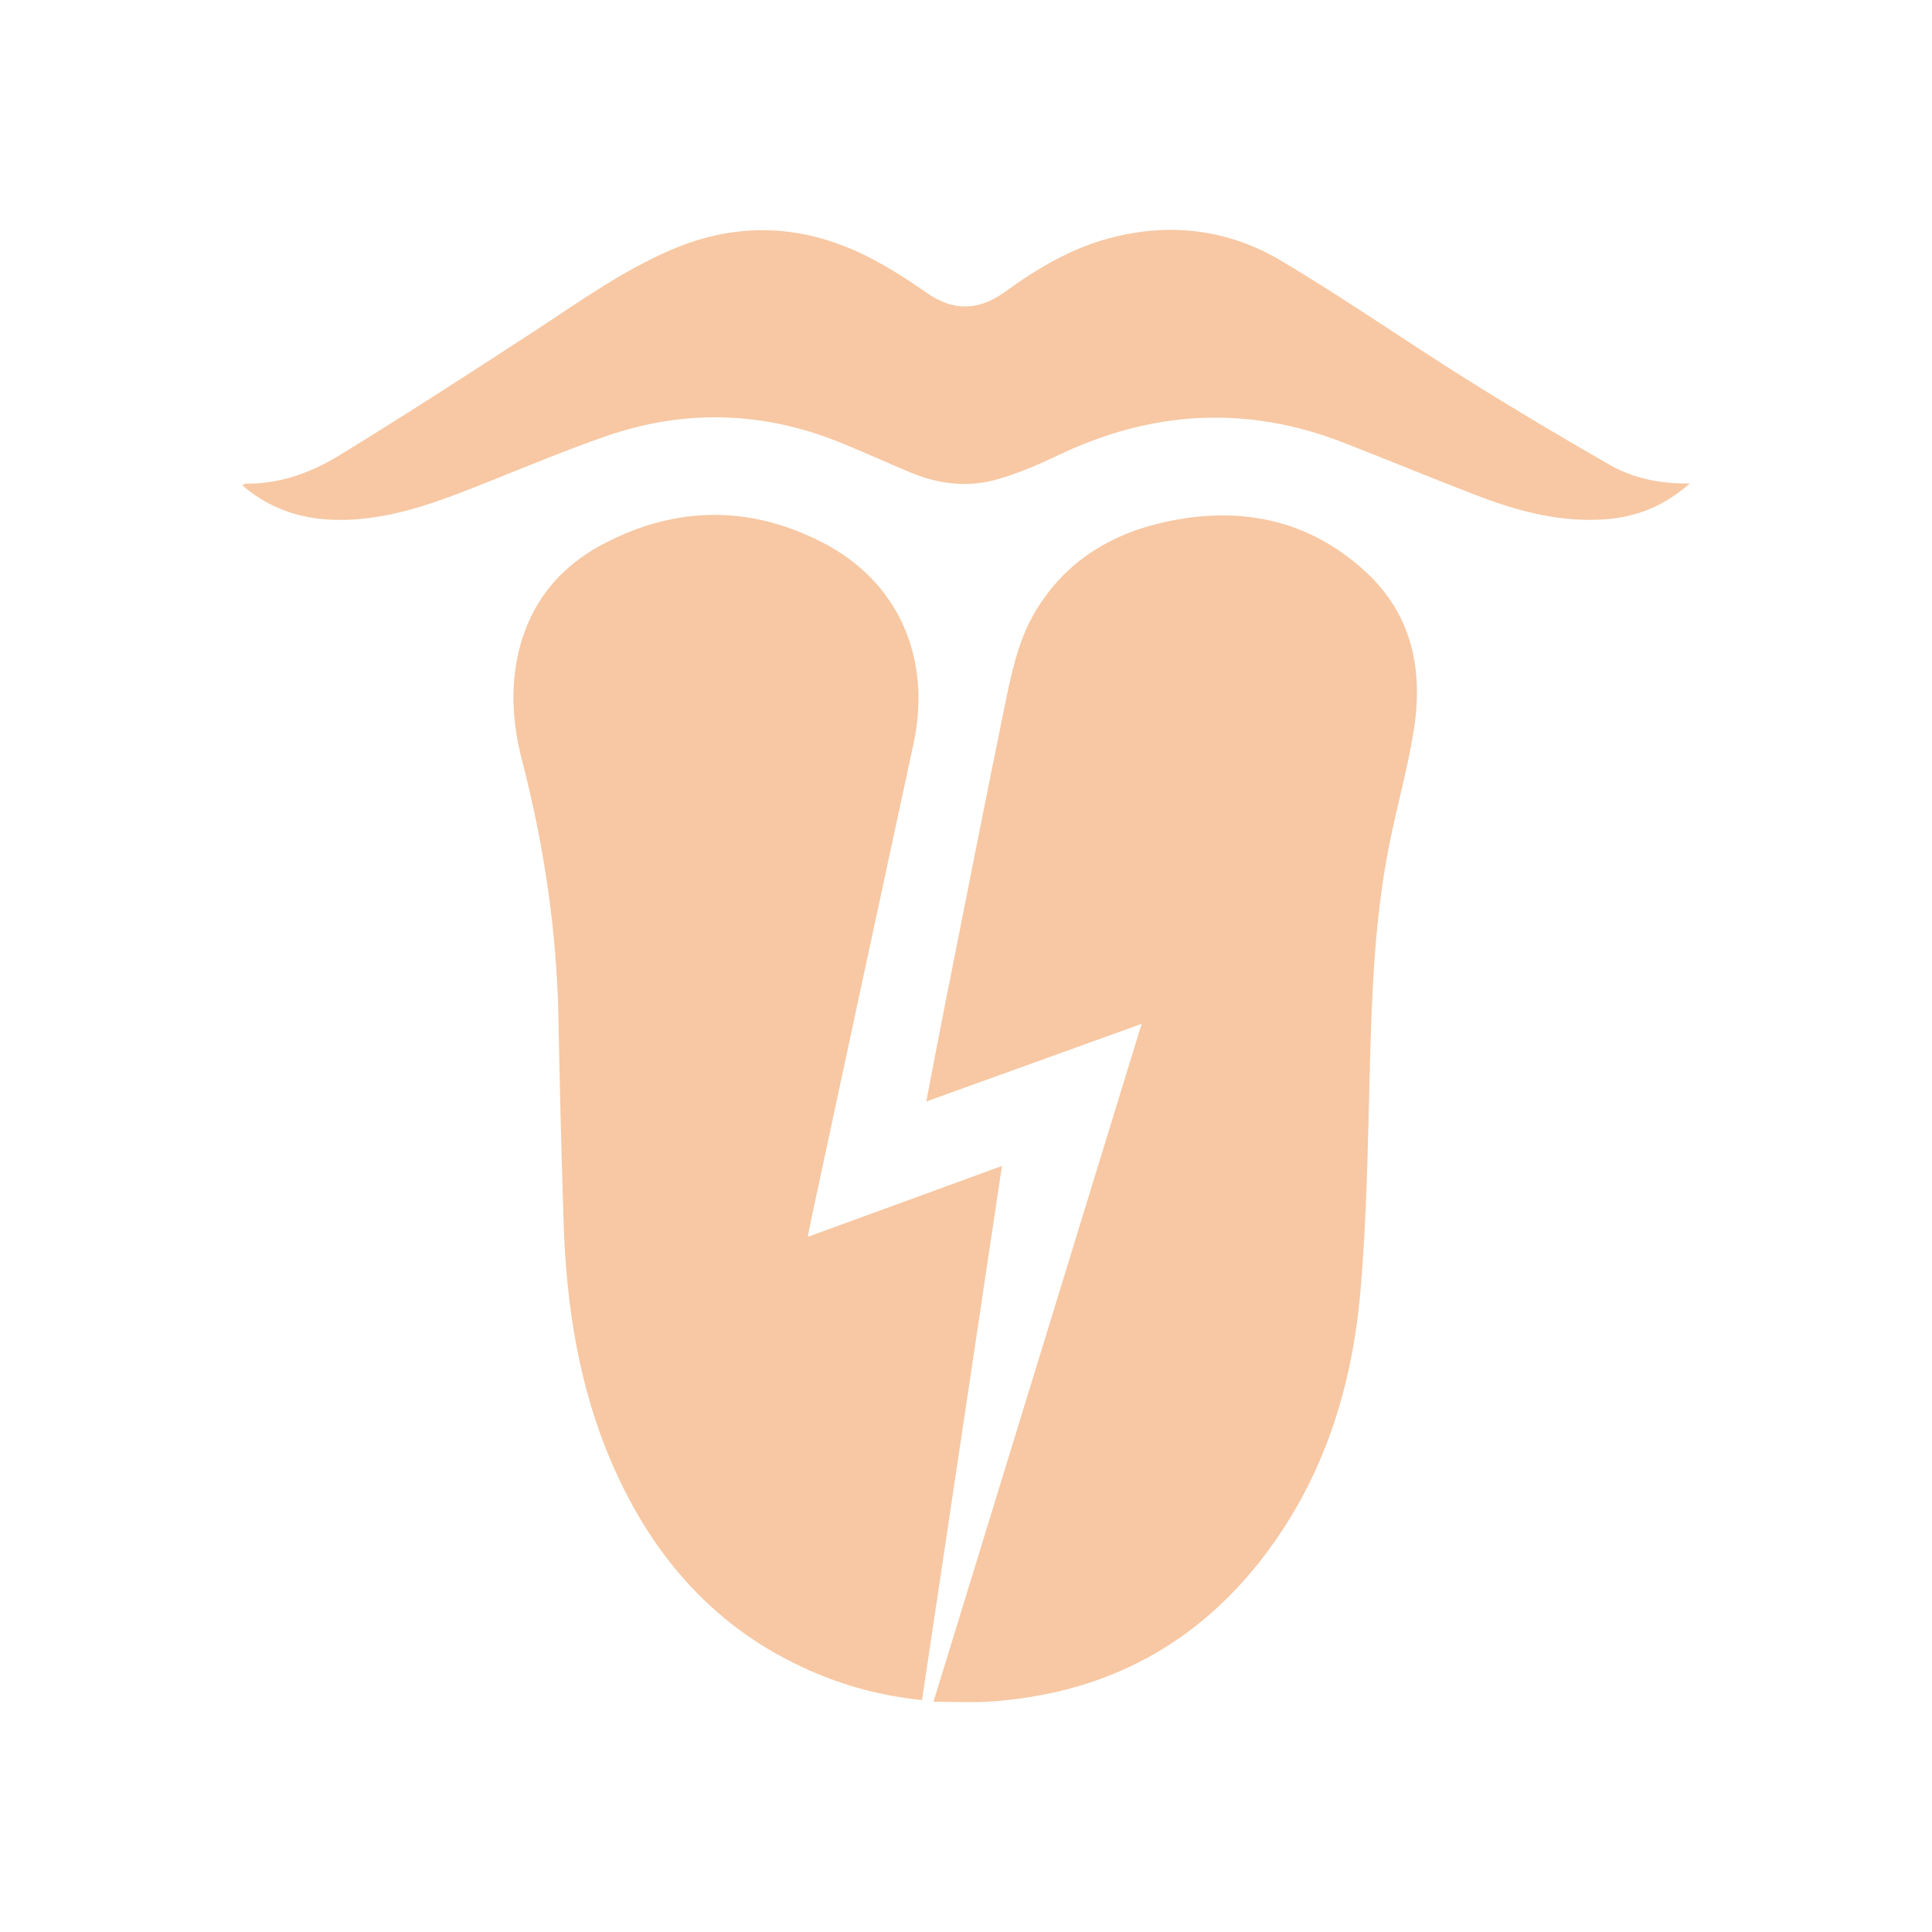
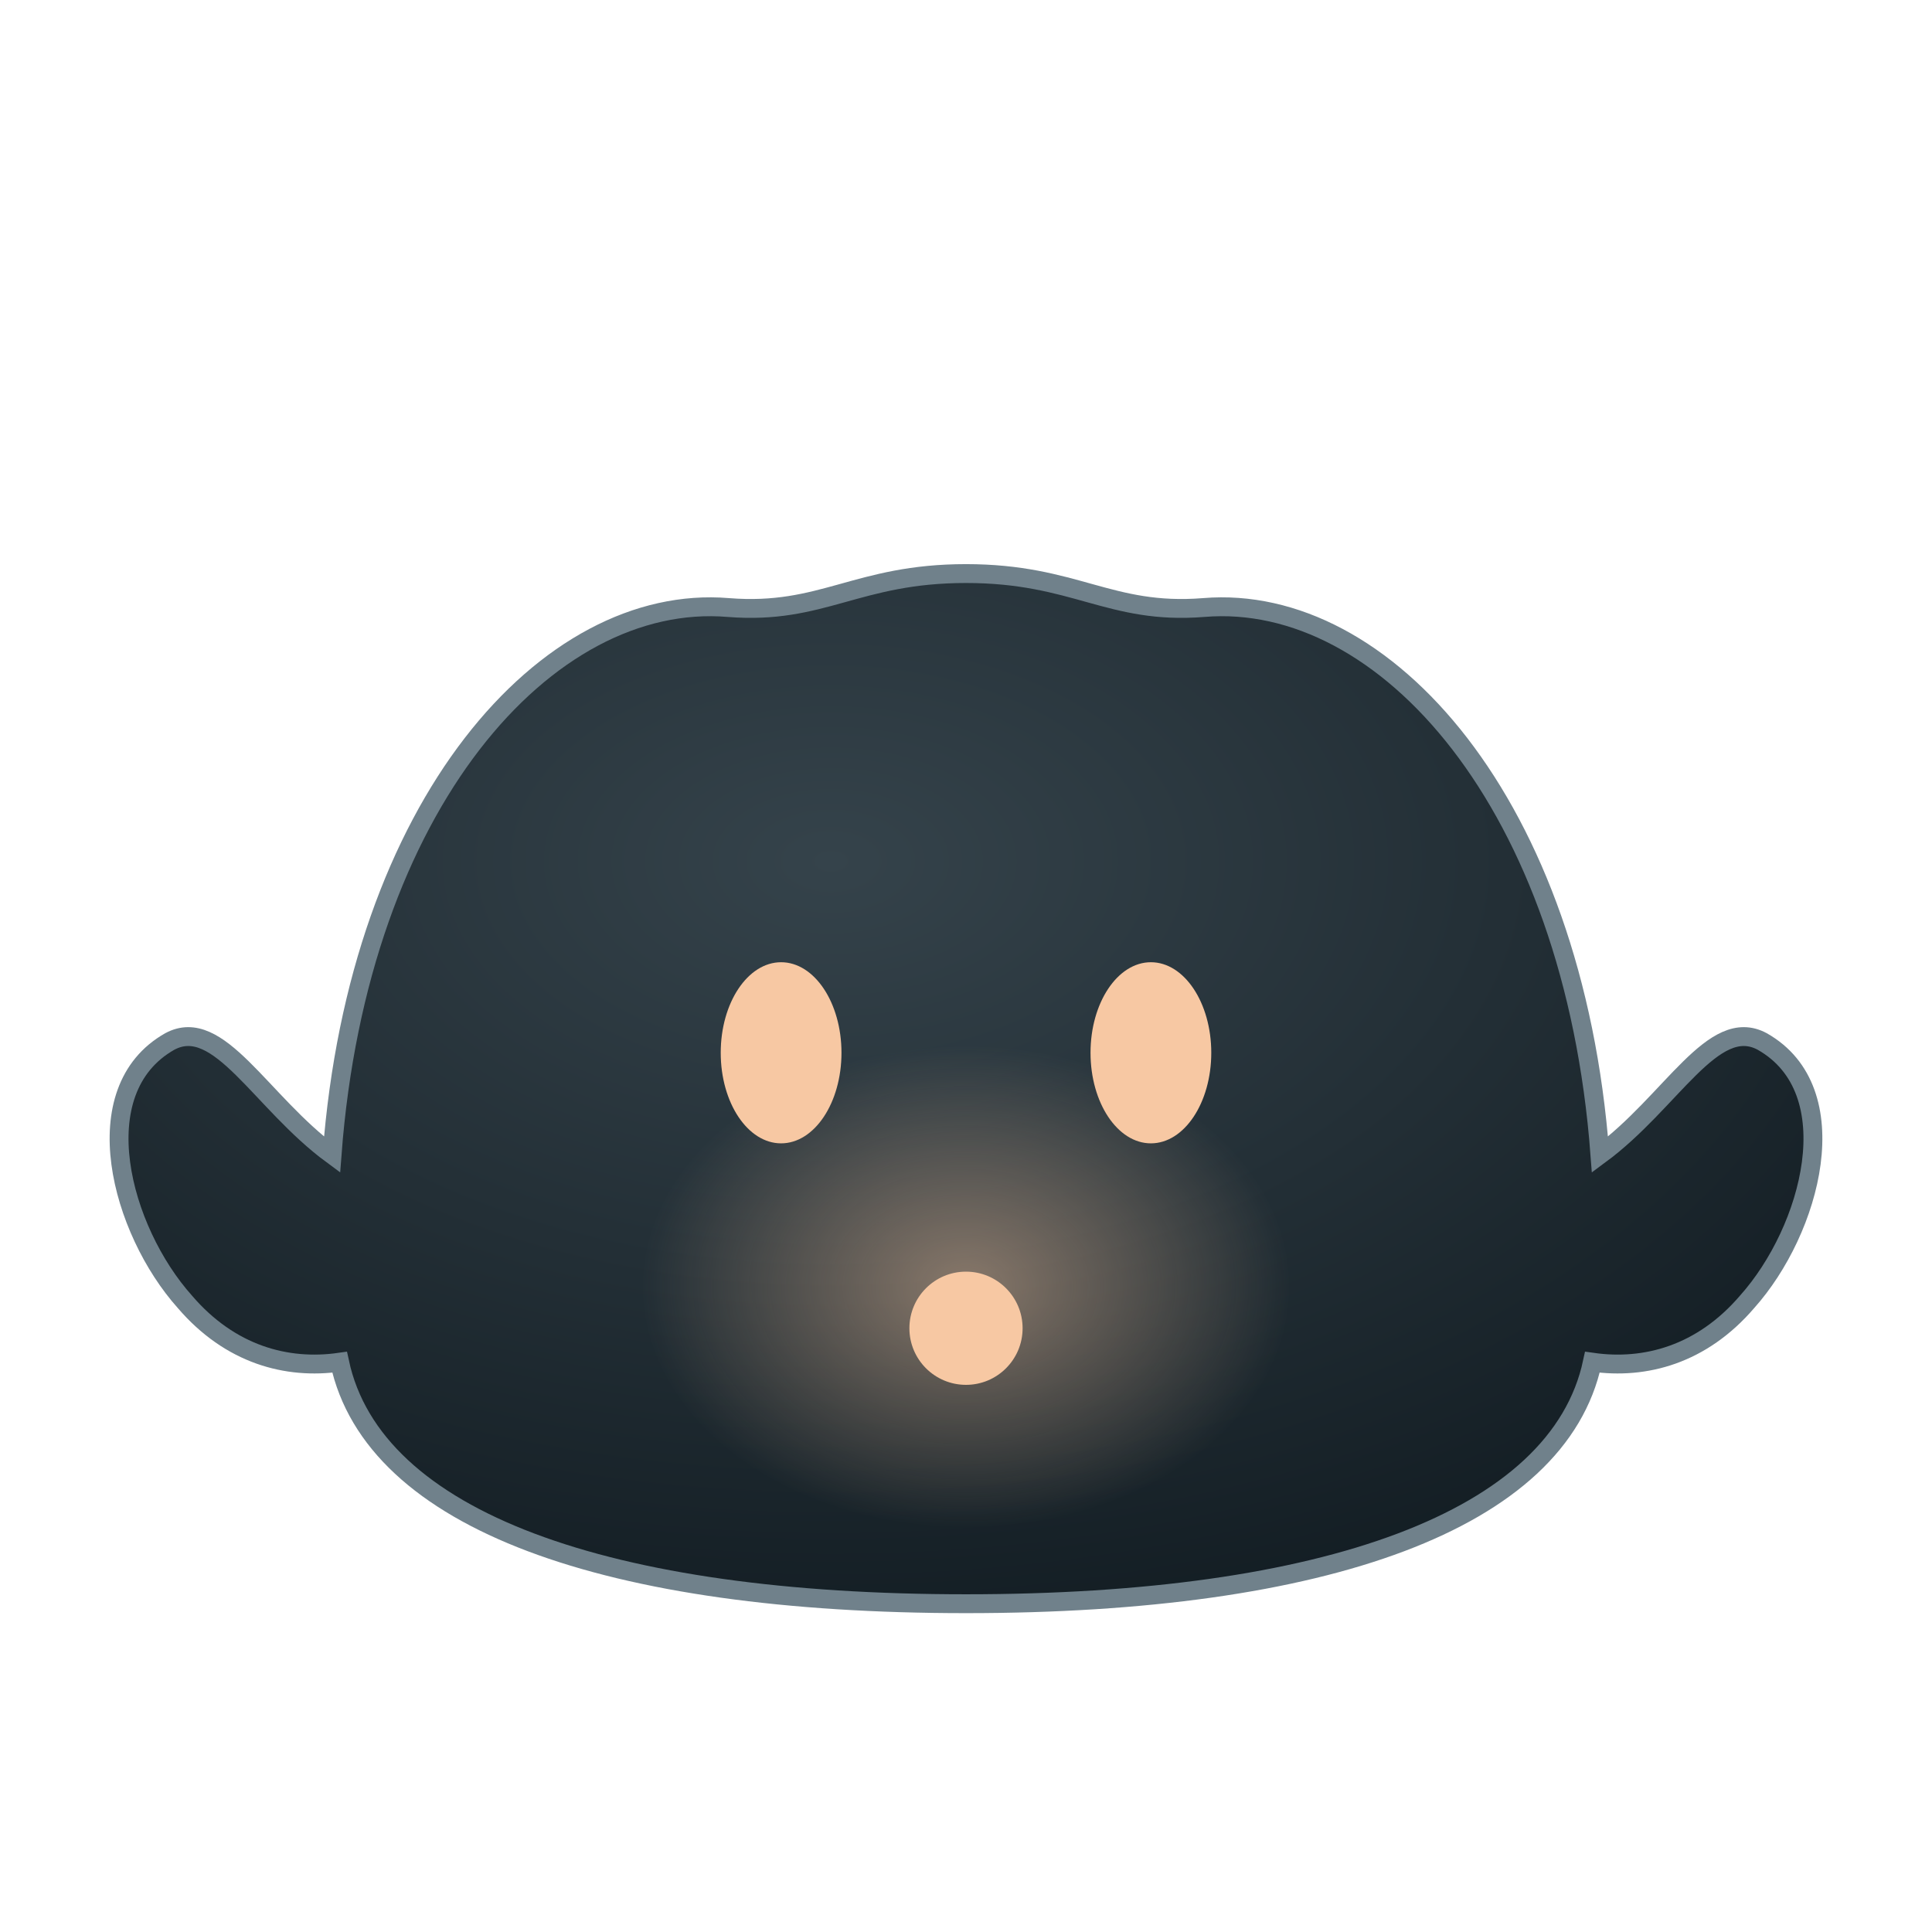
- <svg xmlns="http://www.w3.org/2000/svg" id="Layer_1" data-name="Layer 1" viewBox="0 0 500 500">
+ <svg xmlns="http://www.w3.org/2000/svg" viewBox="0 0 512 512" color="#f7c8a3">
  <defs>
-     <style>
-       .cls-1 {
-         fill: #f7c8a3;
-       }
-     </style>
+     <radialGradient id="ottid-body" cx="42%" cy="28%" r="80%">
+       <stop stop-color="#35434b" />
+       <stop offset="1" stop-color="#111b21" />
+     </radialGradient>
+     <radialGradient id="ottid-lamp-glow">
+       <stop stop-color="#f7c8a3" stop-opacity=".48" />
+       <stop offset="1" stop-color="#f7c8a3" stop-opacity="0" />
+     </radialGradient>
  </defs>
-   <path class="cls-1" d="m295.46,264.96c-18.05,58.79-35.87,116.82-53.87,175.44,5.39,0,10.04.27,14.64-.04,28.15-1.9,51.5-13.4,69.23-35.51,16.45-20.52,24.31-44.6,26.59-70.35,1.74-19.65,1.95-39.45,2.49-59.19.52-19.06,1.27-38.08,5.03-56.83,1.97-9.83,4.71-19.51,6.3-29.39,2.5-15.51-.34-29.9-12.32-41-14.36-13.32-31.67-17.08-50.56-13.31-14.78,2.95-27.07,10.11-35.03,23.45-4.55,7.63-6.25,16.24-8,24.75-5.38,26.29-10.54,52.62-15.77,78.94-1.49,7.52-2.91,15.06-4.47,23.15,18.61-6.71,36.75-13.25,55.73-20.1Zm-56.85,175.02c6.9-46.12,13.75-91.84,20.69-138.23-17.08,6.24-33.42,12.21-50.22,18.34.31-1.67.46-2.65.67-3.63,8.87-41.29,17.71-82.58,26.64-123.86,4.86-22.43-3.96-42.29-23.86-52.38-18.66-9.46-37.5-9.24-56.04.37-12.42,6.44-20.22,16.61-22.77,30.52-1.58,8.63-.83,17.17,1.36,25.59,5.73,22.05,9.05,44.43,9.46,67.24.31,17.42.77,34.85,1.32,52.27.67,21.52,3.89,42.56,12.51,62.5,10.46,24.17,26.73,42.82,51.19,53.62,9.13,4.03,18.66,6.59,29.05,7.64ZM437.28,125.13c-7.93.1-14.77-1.43-20.86-4.92-12.46-7.15-24.82-14.5-36.99-22.13-16.03-10.06-31.58-20.92-47.84-30.59-13.68-8.13-28.74-10-44.31-5.89-10.06,2.65-18.84,7.88-27.16,13.91-6.75,4.88-13.27,5.15-20.19.33-4.64-3.24-9.44-6.34-14.45-8.95-16.88-8.81-34.22-9.8-51.84-2.21-12.92,5.57-24.26,13.79-35.97,21.43-16.45,10.73-32.96,21.38-49.7,31.65-7.37,4.52-15.5,7.55-24.43,7.41-.22,0-.45.23-.82.44,8.3,7.15,17.89,9.45,28.38,8.86,11.2-.63,21.57-4.36,31.87-8.43,11.11-4.4,22.14-9.04,33.41-13,20.29-7.13,40.59-6.7,60.62,1.3,6.3,2.52,12.46,5.37,18.73,7.98,7.34,3.05,14.99,3.89,22.61,1.67,5.31-1.55,10.48-3.76,15.49-6.16,24.22-11.6,48.84-13.05,73.96-3.24,11.23,4.38,22.37,8.98,33.61,13.33,11.13,4.31,22.53,7.47,34.65,6.42,7.73-.67,14.64-3.4,21.24-9.19Z" />
+   <path fill="url(#ottid-body)" stroke="#70818b" stroke-width="5" d="M88 306C69 292 58 269 45 276C22 289 32 326 49 345C61 359 76 363 90 361C99 403 161 425 256 425C351 425 413 403 422 361C436 363 451 359 463 345C480 326 490 289 467 276C454 269 443 292 424 306C417 213 367 157 319 161C294 163 285 152 256 152C227 152 218 163 193 161C145 157 95 213 88 306Z" />
+   <ellipse cx="256" cy="341" rx="86" ry="64" fill="url(#ottid-lamp-glow)" />
+   <g fill="#f7c8a3">
+     <ellipse cx="207" cy="279" rx="16" ry="24" />
+     <ellipse cx="305" cy="279" rx="16" ry="24" />
+   </g>
+   <circle cx="256" cy="352" r="15" fill="currentColor" />
</svg>
